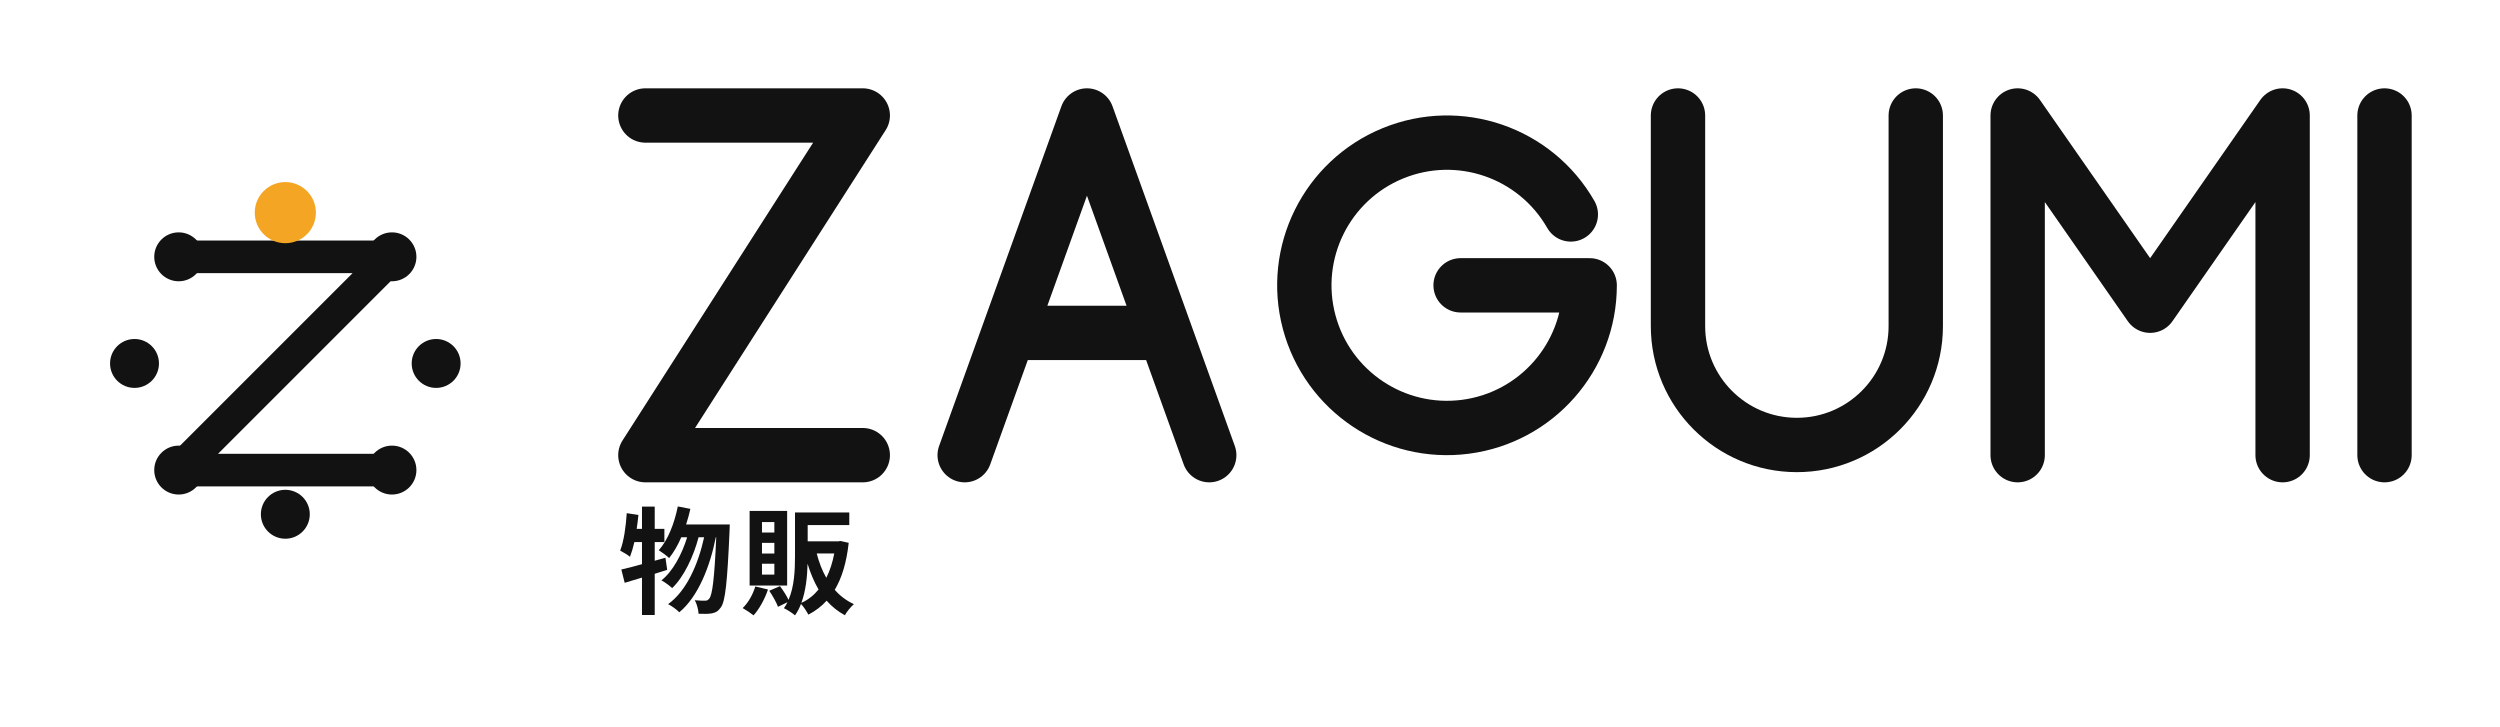
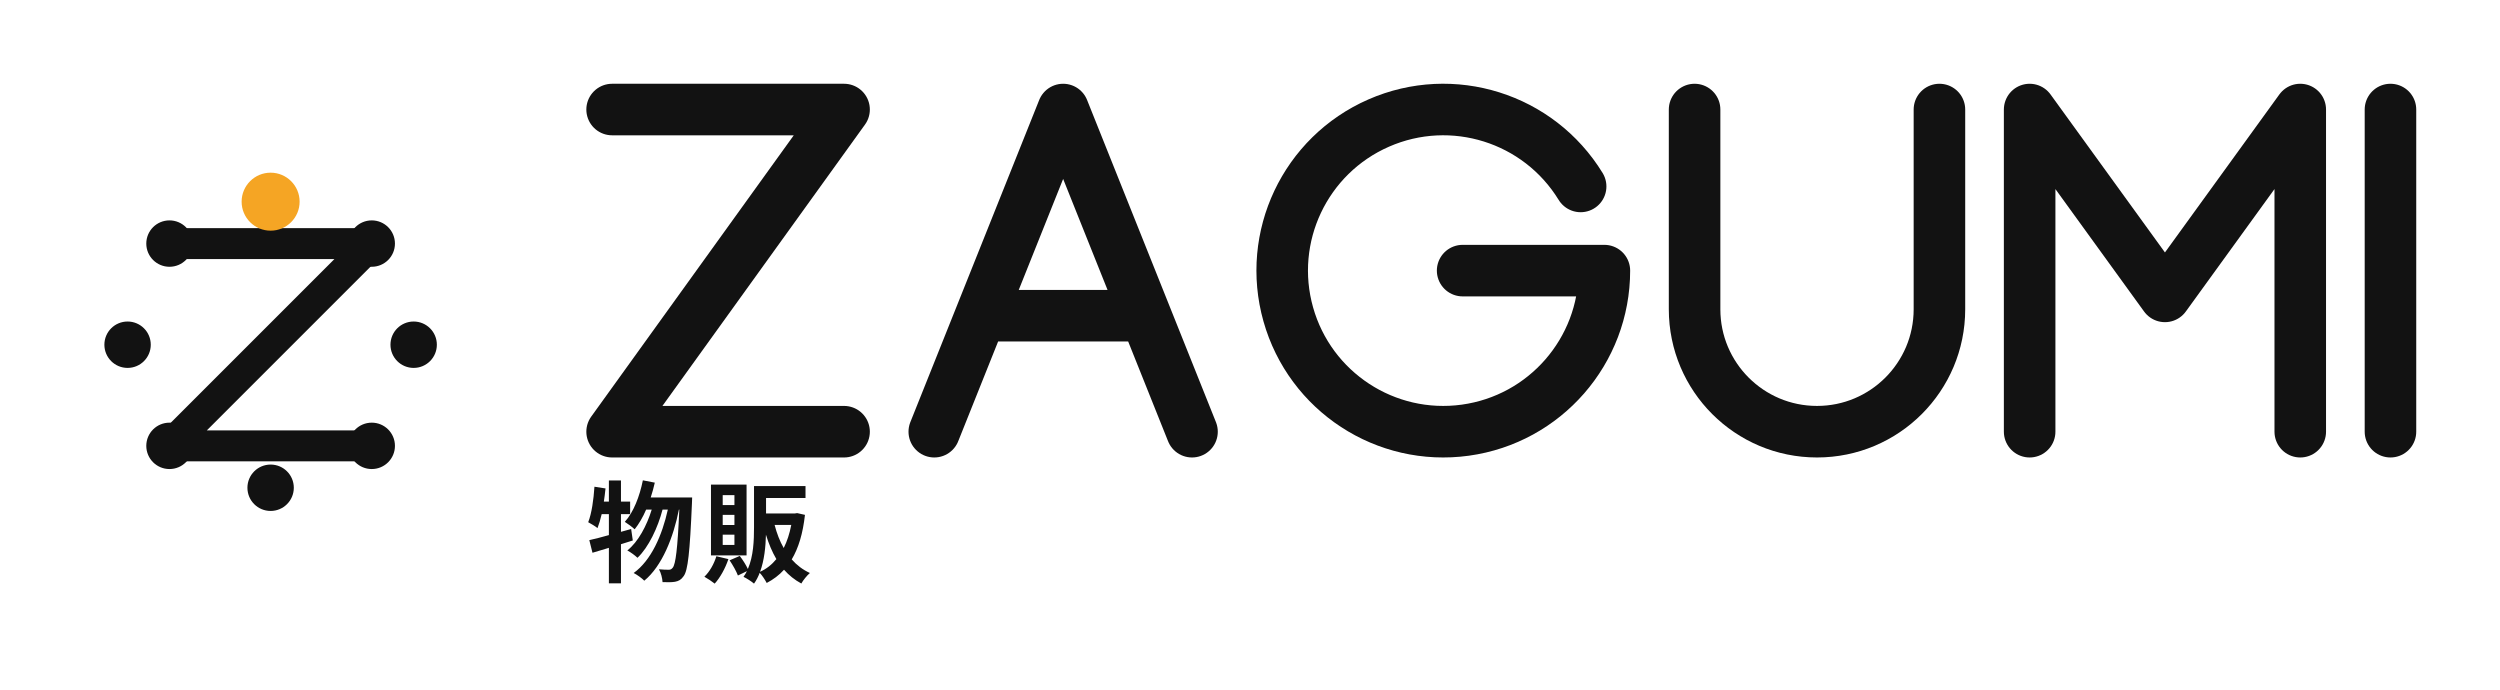
- <svg xmlns="http://www.w3.org/2000/svg" viewBox="0 0 736 214" width="736" height="214" role="img" aria-label="ZAGUMI 物販">
+ <svg xmlns="http://www.w3.org/2000/svg" viewBox="0 0 776 214" width="776" height="214" role="img" aria-label="ZAGUMI 物販">
  <g transform="translate(24 47) scale(1.2)">
    <path d="M23.84 23.84 L76.16 23.84 L23.84 76.16 L76.16 76.16" fill="none" stroke="#121212" stroke-width="8" stroke-linecap="round" stroke-linejoin="round" />
    <circle cx="50.00" cy="13.00" r="7.5" fill="#F5A524" />
    <circle cx="76.16" cy="23.84" r="6" fill="#121212" />
    <circle cx="87.00" cy="50.00" r="6" fill="#121212" />
    <circle cx="76.16" cy="76.16" r="6" fill="#121212" />
    <circle cx="50.00" cy="87.00" r="6" fill="#121212" />
    <circle cx="23.84" cy="76.16" r="6" fill="#121212" />
    <circle cx="13.00" cy="50.00" r="6" fill="#121212" />
    <circle cx="23.84" cy="23.84" r="6" fill="#121212" />
  </g>
  <g transform="translate(180 24)">
    <g fill="none" stroke-width="16" stroke-linecap="round" stroke-linejoin="round" transform="translate(0 10)">
-       <path d="M10 0 H74 L10 100 H74" stroke="#121212" />
-       <path d="M104 100 L140 0 L176 100 M119 64 H161" stroke="#121212" />
-       <path d="M282.45 29.13 A42 42 0 1 0 288 50 H250" stroke="#121212" />
-       <path d="M314 0 V62 A35 35 0 0 0 384 62 V0" stroke="#121212" />
-       <path d="M414 100 V0 L453 56 L492 0 V100" stroke="#121212" />
-       <path d="M522 0 V100" stroke="#121212" />
+       <path d="M10 0 H82 L10 100 H82" stroke="#121212" />
+       <path d="M110 100 L150 0 L190 100 M127 64 H173" stroke="#121212" />
+       <path d="M310.63 23.87 A50 50 0 1 0 318 50 H274" stroke="#121212" />
+       <path d="M346 0 V62 A38 38 0 0 0 422 62 V0" stroke="#121212" />
+       <path d="M450 100 V0 L492 58 L534 0 V100" stroke="#121212" />
+       <path d="M562 0 V100" stroke="#121212" />
    </g>
  </g>
  <text x="182" y="178" font-family="'Hiragino Sans','Noto Sans JP','Yu Gothic',sans-serif" font-weight="600" font-size="34" letter-spacing="2" fill="#121212">物販</text>
</svg>
